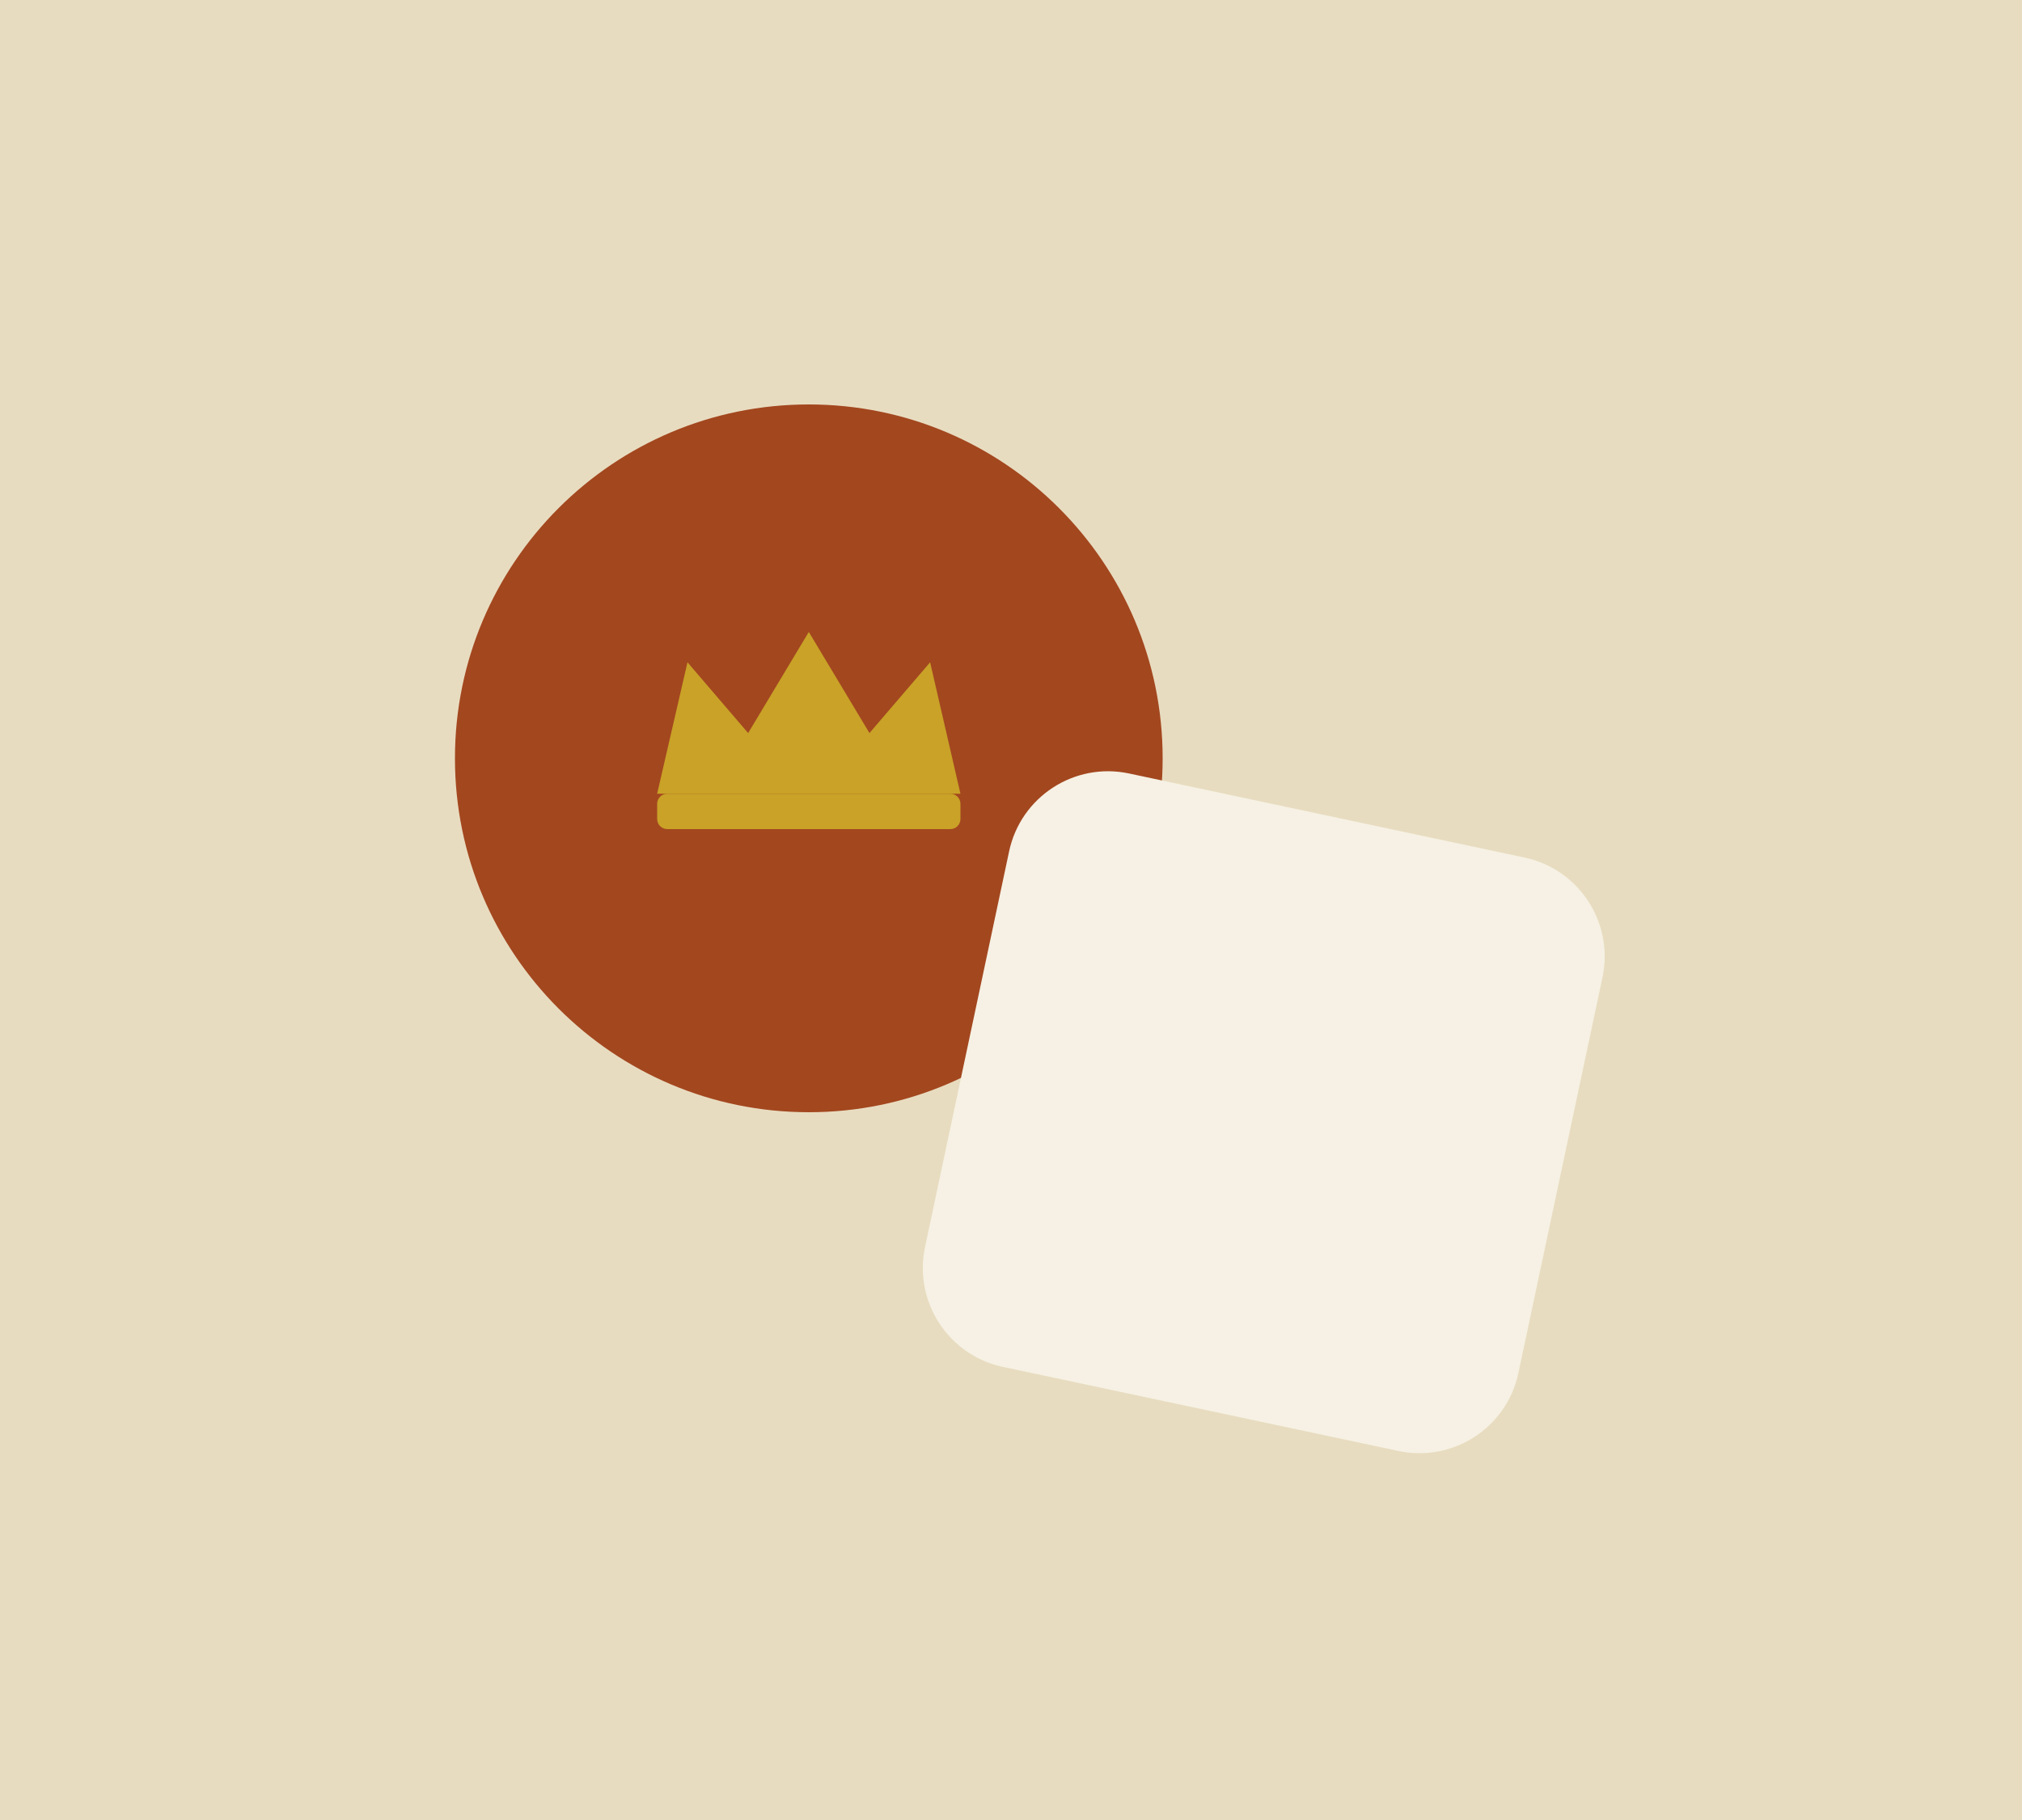
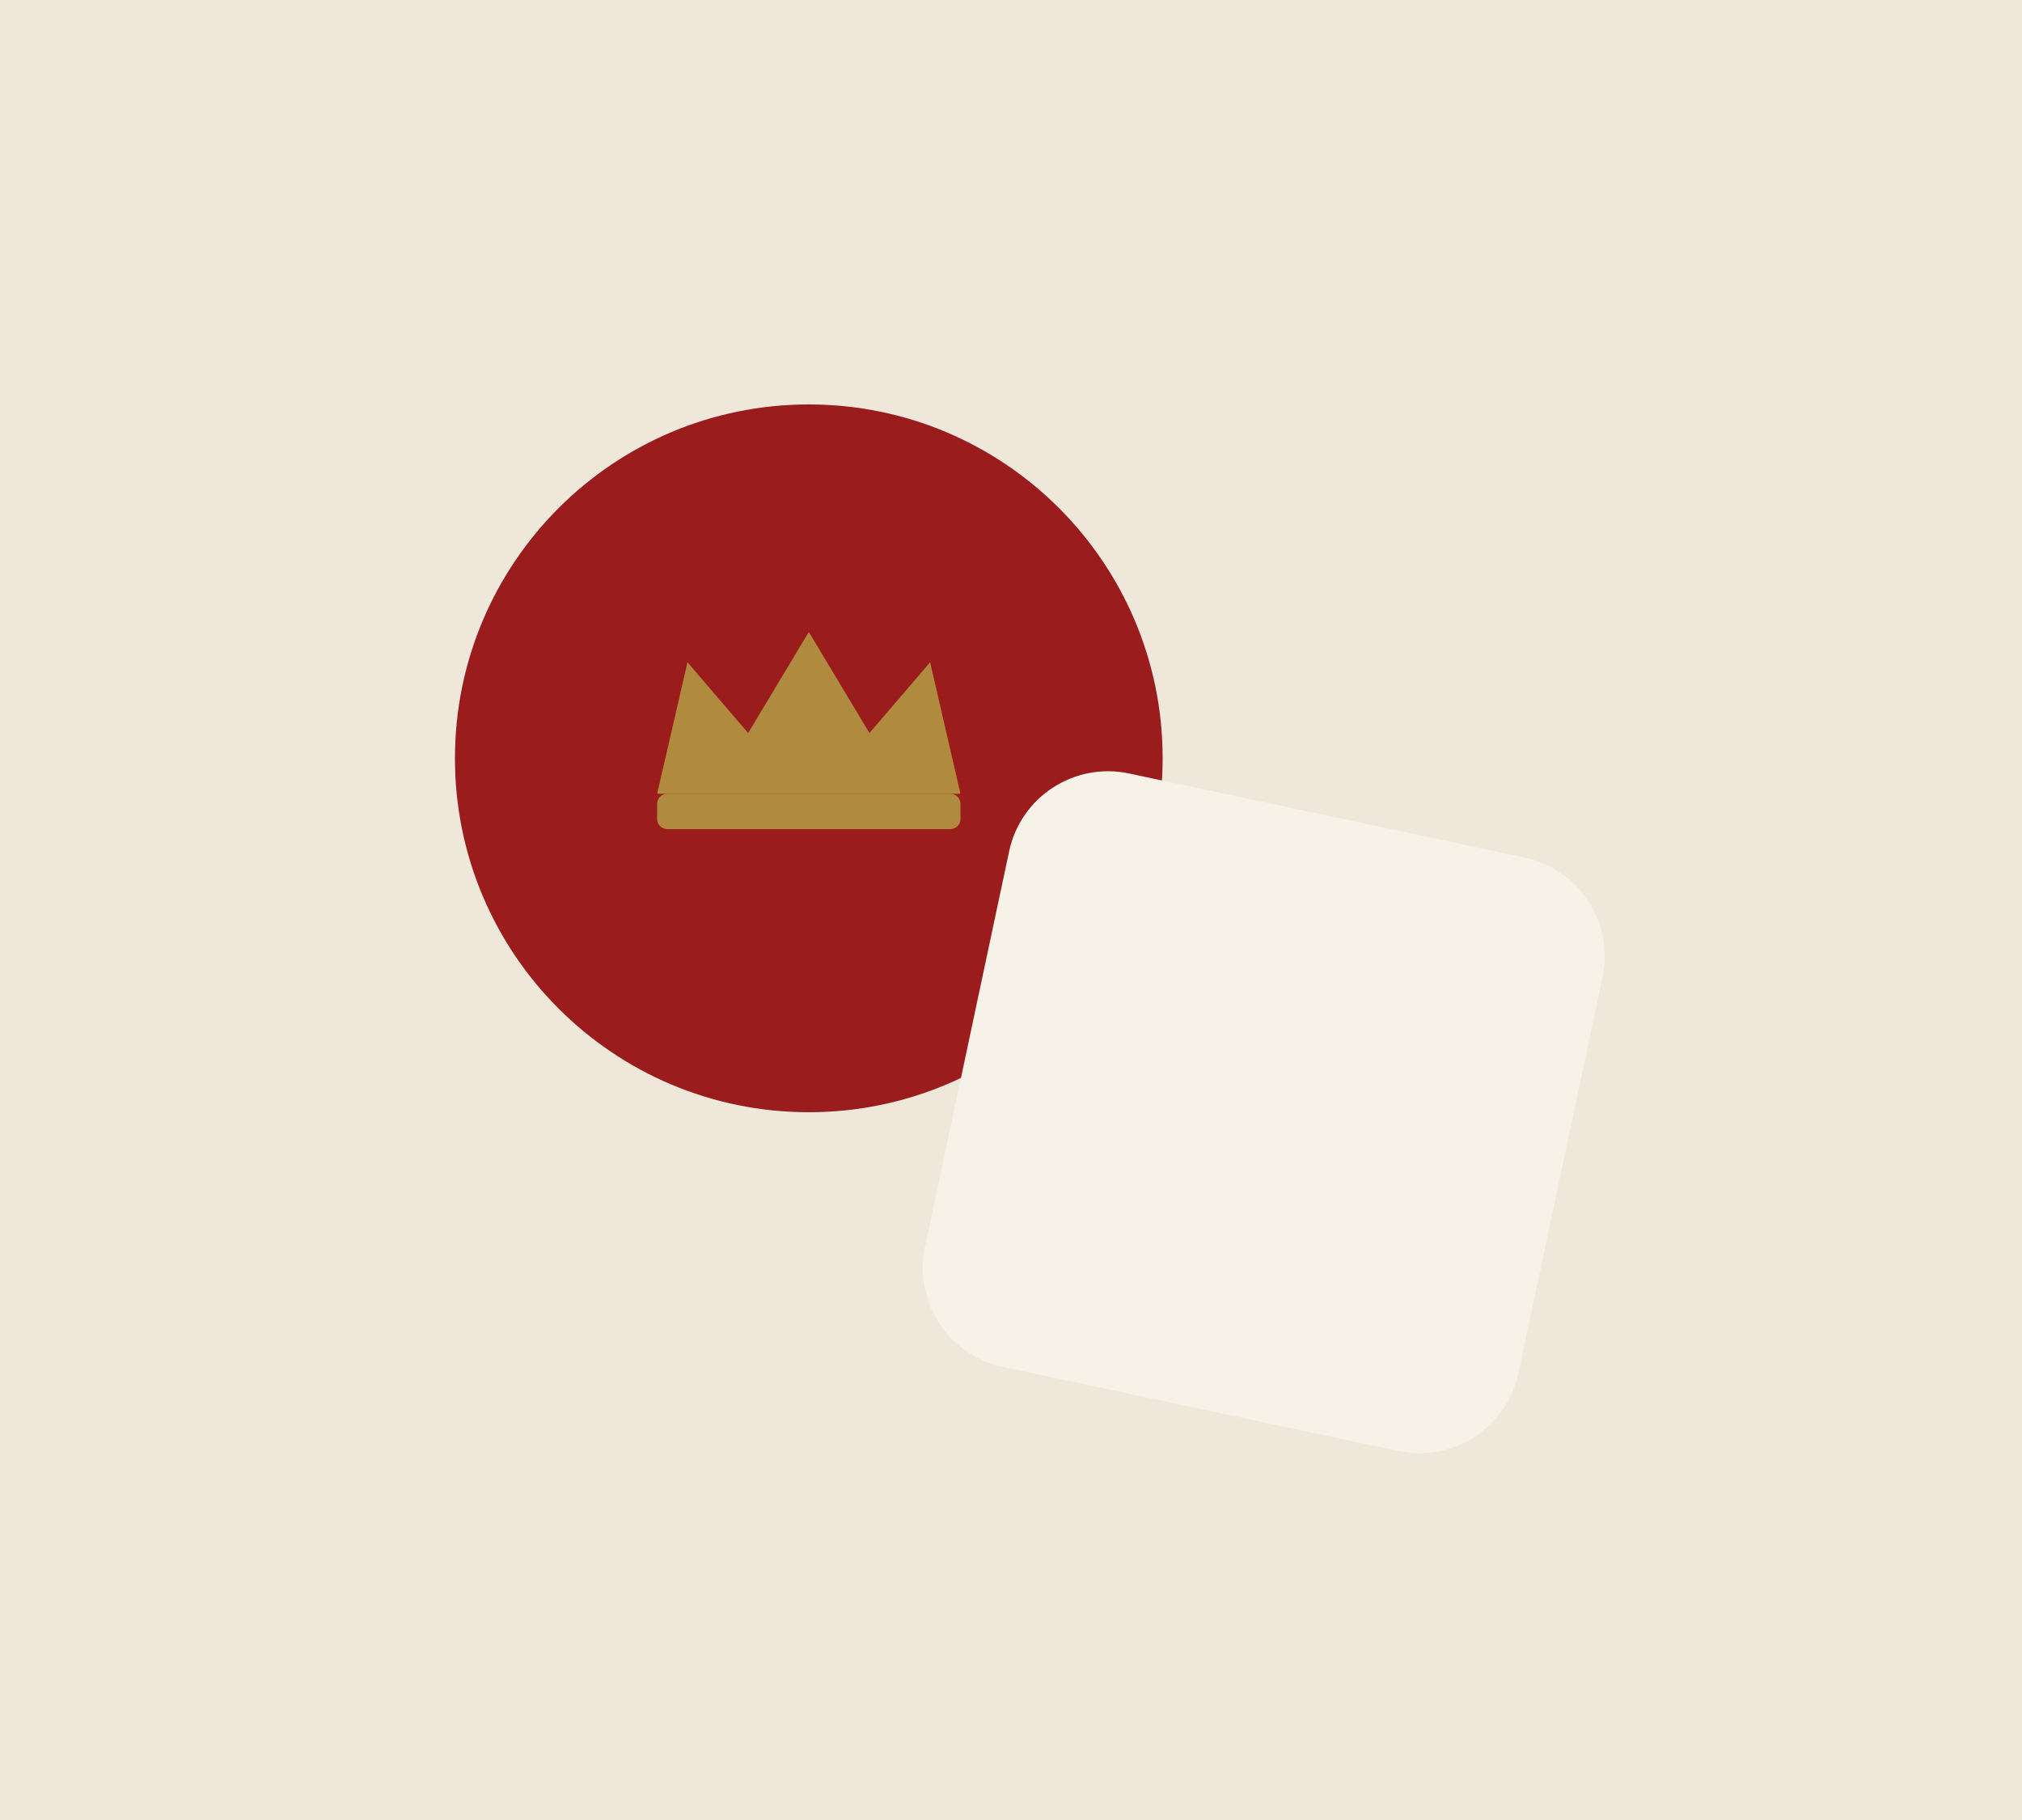
<svg xmlns="http://www.w3.org/2000/svg" viewBox="0 0 400 360">
-   <rect width="400" height="360" fill="#e8dcc0" />
-   <circle cx="160" cy="150" r="70" fill="#a3471f" />
-   <rect x="190" y="160" width="120" height="120" rx="20" fill="#f6f1e4" transform="rotate(12 250 220)" />
-   <g transform="translate(130 125) scale(1)" fill="#c9a227">
+   <rect width="400" height="360" fill="#efe8da" />
+   <circle cx="160" cy="150" r="70" fill="#9b1c1c" />
+   <rect x="190" y="160" width="120" height="120" rx="20" fill="#f7f2e7" transform="rotate(12 250 220)" />
+   <g transform="translate(130 125) scale(1)" fill="#b08a3e">
    <path d="M0 32 L6 6 L18 20 L30 0 L42 20 L54 6 L60 32 Z" />
    <rect y="32" width="60" height="7" rx="2" />
  </g>
</svg>
